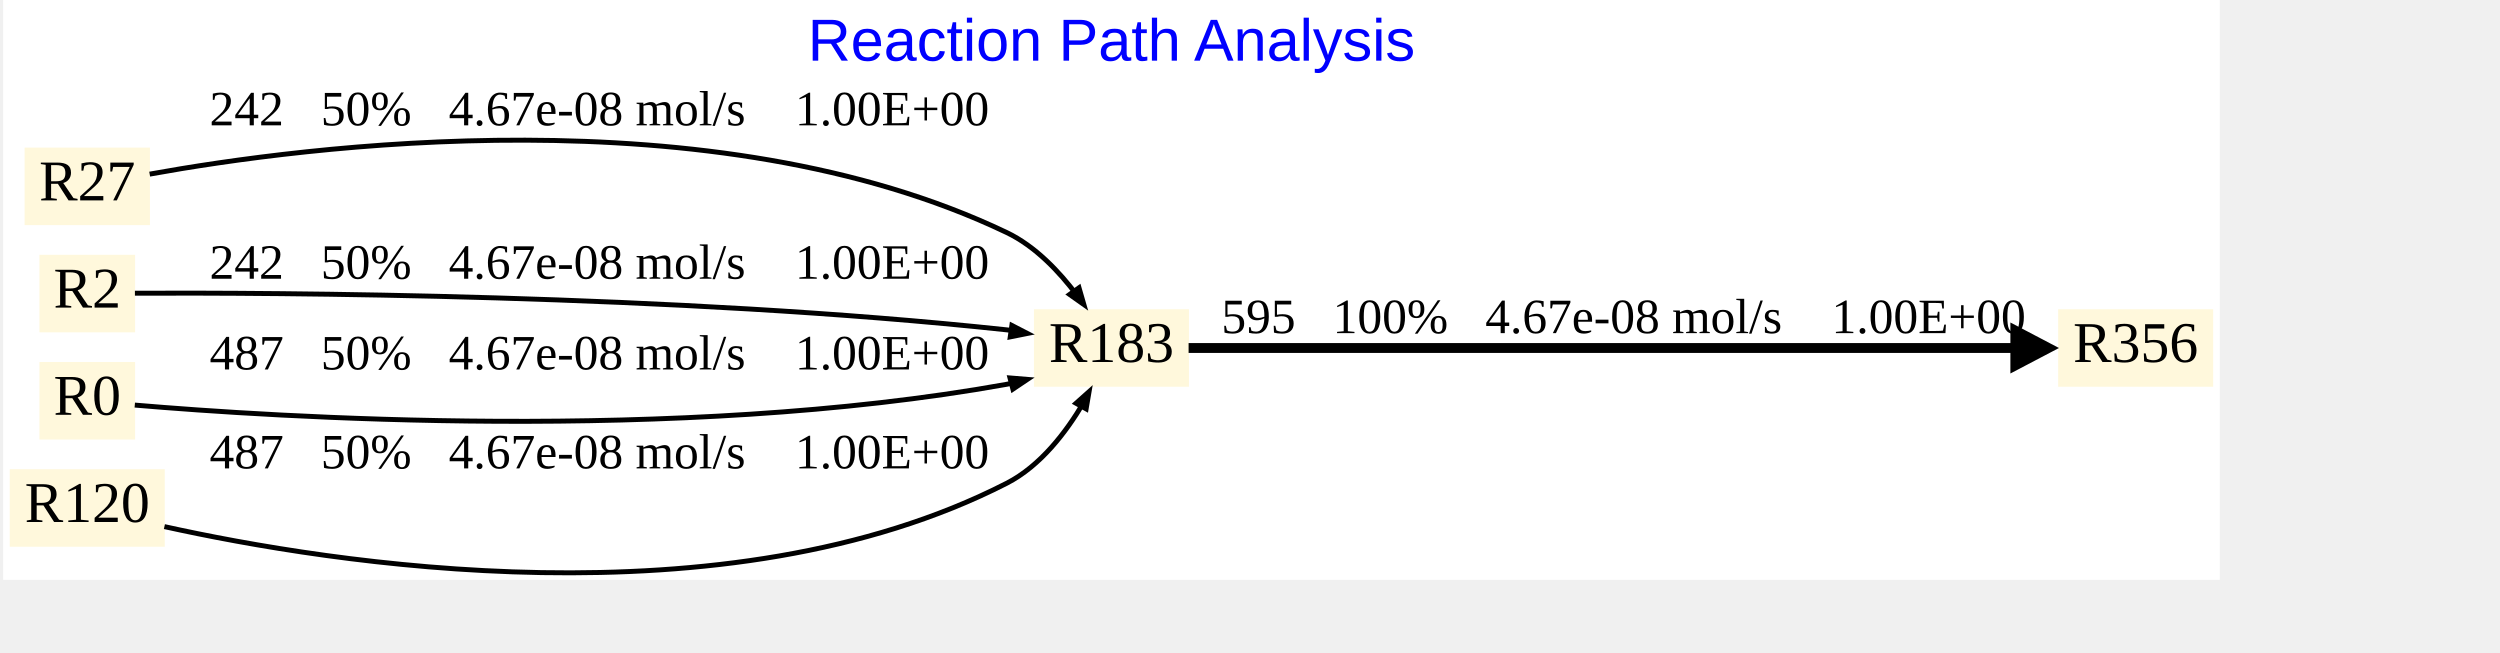
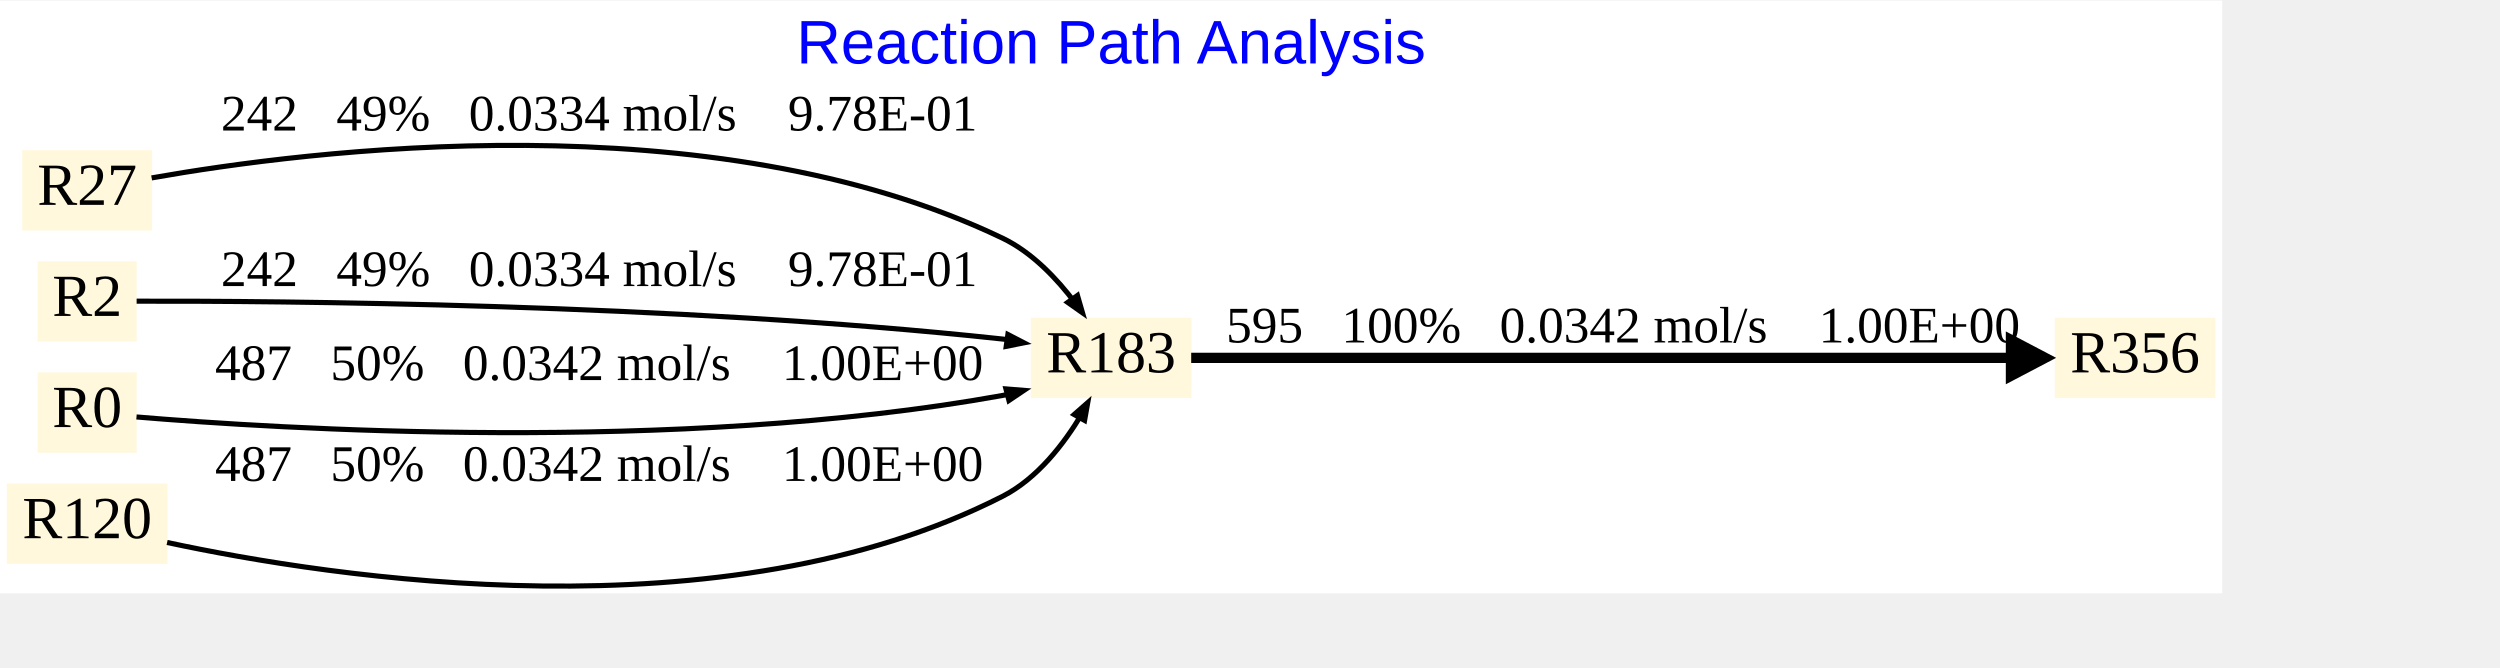
- <svg xmlns="http://www.w3.org/2000/svg" xmlns:xlink="http://www.w3.org/1999/xlink" width="640pt" height="167pt" viewBox="0.00 0.00 720.00 188.35">
-   <g id="graph0" class="graph" transform="scale(0.47619 0.47619) rotate(0) translate(4 347.59)">
-     <polygon fill="white" stroke="none" points="-4,4 -4,-347.59 1340,-347.59 1340,4 -4,4" />
-     <text text-anchor="middle" x="668" y="-310.79" font-family="Arial" font-size="36.00" fill="blue">Reaction Path Analysis</text>
+ <svg xmlns="http://www.w3.org/2000/svg" xmlns:xlink="http://www.w3.org/1999/xlink" width="640pt" height="171pt" viewBox="0.00 0.00 720.00 192.04">
+   <g id="graph0" class="graph" transform="scale(0.492308 0.492308) rotate(0) translate(4 342.74)">
+     <polygon fill="white" stroke="none" points="-4,4 -4,-342.74 1296,-342.74 1296,4 -4,4" />
+     <text text-anchor="middle" x="646" y="-305.94" font-family="Arial" font-size="36.00" fill="blue">Reaction Path Analysis</text>
    <g id="node1" class="node">
      <g id="a_node1">
        <a xlink:href="183.svg" xlink:title="R183">
-           <polygon fill="cornsilk" stroke="none" points="715,-160.09 621,-160.09 621,-113.09 715,-113.09 715,-160.09" />
-           <text text-anchor="middle" x="668" y="-128.09" font-family="Times New Roman,serif" font-size="35.00">R183</text>
+           <polygon fill="cornsilk" stroke="none" points="693,-157.24 599,-157.24 599,-110.24 693,-110.24 693,-157.24" />
+           <text text-anchor="middle" x="646" y="-125.24" font-family="Times New Roman,serif" font-size="35.00">R183</text>
        </a>
      </g>
    </g>
    <g id="node6" class="node">
      <g id="a_node6">
        <a xlink:href="356.svg" xlink:title="R356">
-           <polygon fill="cornsilk" stroke="none" points="1336,-160.09 1242,-160.09 1242,-113.09 1336,-113.09 1336,-160.09" />
-           <text text-anchor="middle" x="1289" y="-128.09" font-family="Times New Roman,serif" font-size="35.00">R356</text>
+           <polygon fill="cornsilk" stroke="none" points="1292,-157.24 1198,-157.24 1198,-110.24 1292,-110.24 1292,-157.24" />
+           <text text-anchor="middle" x="1245" y="-125.24" font-family="Times New Roman,serif" font-size="35.00">R356</text>
        </a>
      </g>
    </g>
    <g id="edge5" class="edge">
-       <path fill="none" stroke="black" stroke-width="6" d="M714.77,-136.59C822.93,-136.59 1094.71,-136.59 1221.25,-136.59" />
-       <polygon fill="black" stroke="black" stroke-width="6" points="1216.05,-147.09 1236.05,-136.59 1216.05,-126.09 1216.05,-147.09" />
-       <text text-anchor="middle" x="978.5" y="-145.59" font-family="Times New Roman,serif" font-size="30.00">   595   100%   4.67e-08 mol/s    1.00E+00</text>
+       <path fill="none" stroke="black" stroke-width="6" d="M692.85,-133.74C797.71,-133.74 1055.33,-133.74 1177.56,-133.74" />
+       <polygon fill="black" stroke="black" stroke-width="6" points="1172.4,-144.24 1192.4,-133.74 1172.4,-123.24 1172.4,-144.24" />
+       <text text-anchor="middle" x="945.5" y="-142.74" font-family="Times New Roman,serif" font-size="30.00">   595   100%   0.0342 mol/s    1.00E+00</text>
    </g>
    <g id="node2" class="node">
      <g id="a_node2">
        <a xlink:href="27.svg" xlink:title="R27">
-           <polygon fill="cornsilk" stroke="none" points="85,-258.09 9,-258.09 9,-211.09 85,-211.09 85,-258.09" />
-           <text text-anchor="middle" x="47" y="-226.09" font-family="Times New Roman,serif" font-size="35.00">R27</text>
+           <polygon fill="cornsilk" stroke="none" points="85,-255.24 9,-255.24 9,-208.24 85,-208.24 85,-255.24" />
+           <text text-anchor="middle" x="47" y="-223.24" font-family="Times New Roman,serif" font-size="35.00">R27</text>
        </a>
      </g>
    </g>
    <g id="edge1" class="edge">
-       <path fill="none" stroke="black" stroke-width="3" d="M84.84,-242.01C177.58,-258.8 426.03,-291.94 604.5,-206.59 621.78,-198.33 636.38,-182.88 647.1,-168.6" />
-       <polygon fill="black" stroke="black" stroke-width="3" points="648.33,-173.11 651.27,-162.93 642.62,-169.05 648.33,-173.11" />
-       <text text-anchor="middle" x="357.5" y="-271.59" font-family="Times New Roman,serif" font-size="30.00">   242   50%   4.67e-08 mol/s    1.00E+00</text>
+       <path fill="none" stroke="black" stroke-width="3" d="M84.71,-239C174.81,-254.97 411.99,-285.5 582.5,-203.74 599.77,-195.45 614.37,-180.01 625.1,-165.73" />
+       <polygon fill="black" stroke="black" stroke-width="3" points="626.32,-170.24 629.27,-160.07 620.61,-166.18 626.32,-170.24" />
+       <text text-anchor="middle" x="346.5" y="-266.74" font-family="Times New Roman,serif" font-size="30.00">   242   49%   0.0334 mol/s    9.78E-01</text>
    </g>
    <g id="node3" class="node">
      <g id="a_node3">
        <a xlink:href="2.svg" xlink:title="R2">
-           <polygon fill="cornsilk" stroke="none" points="76,-193.09 18,-193.09 18,-146.09 76,-146.09 76,-193.09" />
-           <text text-anchor="middle" x="47" y="-161.09" font-family="Times New Roman,serif" font-size="35.00">R2</text>
+           <polygon fill="cornsilk" stroke="none" points="76,-190.24 18,-190.24 18,-143.24 76,-143.24 76,-190.24" />
+           <text text-anchor="middle" x="47" y="-158.24" font-family="Times New Roman,serif" font-size="35.00">R2</text>
        </a>
      </g>
    </g>
    <g id="edge2" class="edge">
-       <path fill="none" stroke="black" stroke-width="3" d="M75.89,-169.81C157.47,-170.18 402.61,-169.25 604.5,-147.59 606.43,-147.38 608.39,-147.15 610.36,-146.9" />
-       <polygon fill="black" stroke="black" stroke-width="3" points="607.61,-150.26 617.02,-145.41 606.63,-143.33 607.61,-150.26" />
-       <text text-anchor="middle" x="357.5" y="-178.59" font-family="Times New Roman,serif" font-size="30.00">   242   50%   4.67e-08 mol/s    1.00E+00</text>
+       <path fill="none" stroke="black" stroke-width="3" d="M75.92,-166.89C155.38,-167.06 389.52,-165.6 582.5,-144.74 584.43,-144.53 586.39,-144.3 588.36,-144.04" />
+       <polygon fill="black" stroke="black" stroke-width="3" points="585.61,-147.4 595.02,-142.54 584.63,-140.47 585.61,-147.4" />
+       <text text-anchor="middle" x="346.5" y="-175.74" font-family="Times New Roman,serif" font-size="30.00">   242   49%   0.0334 mol/s    9.78E-01</text>
    </g>
    <g id="node4" class="node">
      <g id="a_node4">
        <a xlink:href="0.svg" xlink:title="R0">
-           <polygon fill="cornsilk" stroke="none" points="76,-128.09 18,-128.09 18,-81.09 76,-81.09 76,-128.09" />
-           <text text-anchor="middle" x="47" y="-96.09" font-family="Times New Roman,serif" font-size="35.00">R0</text>
+           <polygon fill="cornsilk" stroke="none" points="76,-125.24 18,-125.24 18,-78.24 76,-78.24 76,-125.24" />
+           <text text-anchor="middle" x="47" y="-93.24" font-family="Times New Roman,serif" font-size="35.00">R0</text>
        </a>
      </g>
    </g>
    <g id="edge3" class="edge">
-       <path fill="none" stroke="black" stroke-width="3" d="M75.81,-101.98C157.67,-94.97 404.55,-78.58 604.5,-114.59 606.45,-114.94 608.43,-115.35 610.41,-115.8" />
-       <polygon fill="black" stroke="black" stroke-width="3" points="606.47,-118.43 617.03,-117.56 608.23,-111.65 606.47,-118.43" />
-       <text text-anchor="middle" x="357.5" y="-123.59" font-family="Times New Roman,serif" font-size="30.00">   487   50%   4.67e-08 mol/s    1.00E+00</text>
+       <path fill="none" stroke="black" stroke-width="3" d="M75.84,-99.16C155.59,-92.46 391.38,-77.24 582.5,-111.74 584.45,-112.09 586.43,-112.49 588.41,-112.94" />
+       <polygon fill="black" stroke="black" stroke-width="3" points="584.47,-115.57 595.03,-114.71 586.23,-108.8 584.47,-115.57" />
+       <text text-anchor="middle" x="346.5" y="-120.74" font-family="Times New Roman,serif" font-size="30.00">   487   50%   0.0342 mol/s    1.00E+00</text>
    </g>
    <g id="node5" class="node">
      <g id="a_node5">
        <a xlink:href="120.svg" xlink:title="R120">
-           <polygon fill="cornsilk" stroke="none" points="94,-63.09 0,-63.09 0,-16.09 94,-16.09 94,-63.09" />
-           <text text-anchor="middle" x="47" y="-31.09" font-family="Times New Roman,serif" font-size="35.00">R120</text>
+           <polygon fill="cornsilk" stroke="none" points="94,-60.24 0,-60.24 0,-13.24 94,-13.24 94,-60.24" />
+           <text text-anchor="middle" x="47" y="-28.24" font-family="Times New Roman,serif" font-size="35.00">R120</text>
        </a>
      </g>
    </g>
    <g id="edge4" class="edge">
-       <path fill="none" stroke="black" stroke-width="3" d="M93.77,-28.29C193.2,-6.29 433.74,32.85 604.5,-54.59 624.93,-65.05 640.58,-85.61 651.11,-103.53" />
-       <polygon fill="black" stroke="black" stroke-width="3" points="646.52,-103.08 654.43,-110.13 652.64,-99.68 646.52,-103.08" />
-       <text text-anchor="middle" x="357.5" y="-63.59" font-family="Times New Roman,serif" font-size="30.00">   487   50%   4.67e-08 mol/s    1.00E+00</text>
+       <path fill="none" stroke="black" stroke-width="3" d="M93.76,-25.73C190.31,-5.04 419.38,30.49 582.5,-52.74 602.79,-63.09 618.44,-83.4 629,-101.09" />
+       <polygon fill="black" stroke="black" stroke-width="3" points="624.38,-100.58 632.34,-107.57 630.48,-97.14 624.38,-100.58" />
+       <text text-anchor="middle" x="346.5" y="-61.74" font-family="Times New Roman,serif" font-size="30.00">   487   50%   0.0342 mol/s    1.00E+00</text>
    </g>
  </g>
</svg>
